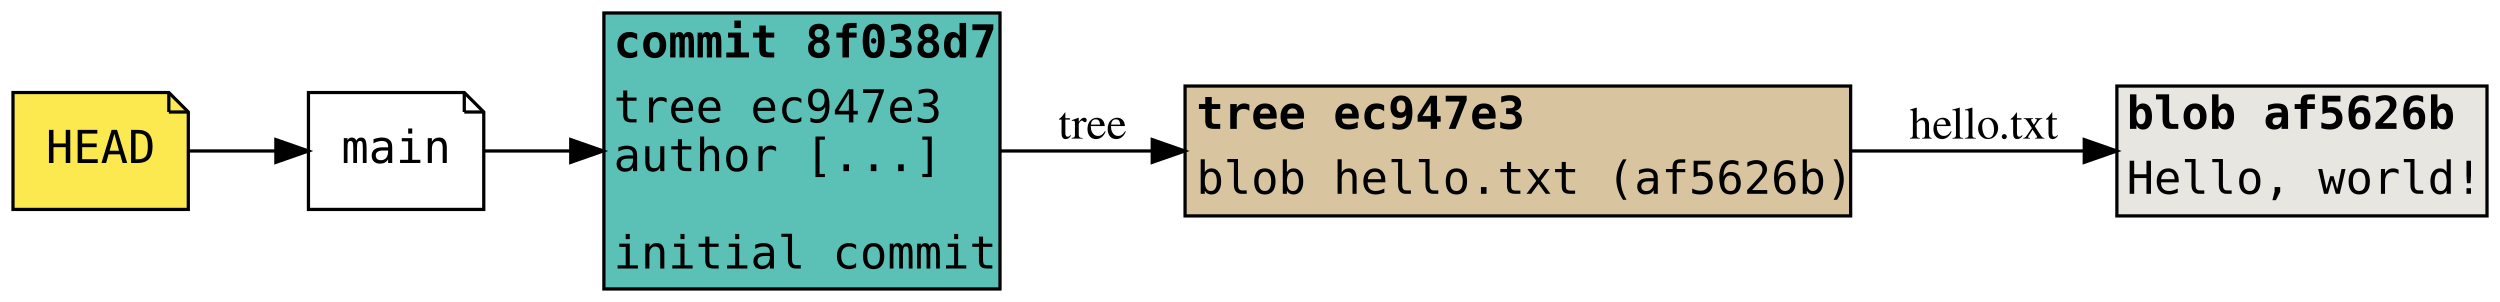
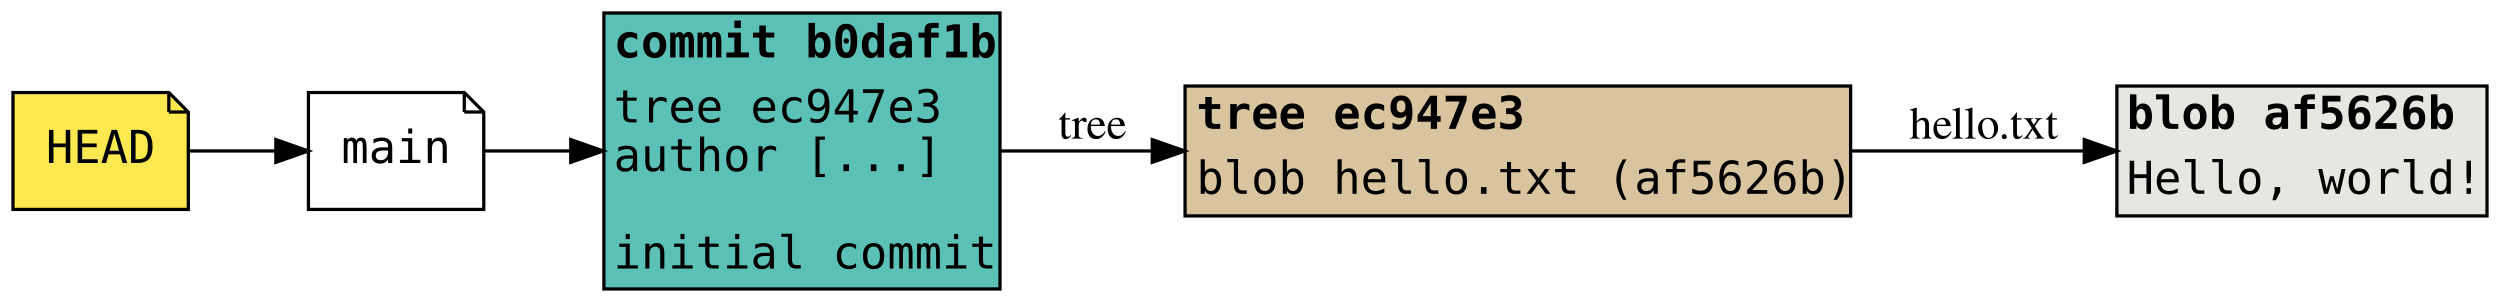
<svg xmlns="http://www.w3.org/2000/svg" width="770pt" height="93pt" viewBox="0.00 0.00 770.00 93.00">
  <g id="graph0" class="graph" transform="scale(1 1) rotate(0) translate(4 89)">
    <polygon fill="white" stroke="transparent" points="-4,4 -4,-89 766,-89 766,4 -4,4" />
    <g id="node1" class="node">
      <polygon fill="#5bc0b5" stroke="transparent" points="182,0 182,-85 304,-85 304,0 182,0" />
-       <text text-anchor="start" x="185" y="-71.3" font-family="monospace" font-weight="bold" font-size="14.00" fill="#000000">commit 8f038d7</text>
+       <text text-anchor="start" x="185" y="-71.3" font-family="monospace" font-weight="bold" font-size="14.00" fill="#000000">commit b0daf1b</text>
      <text text-anchor="start" x="185" y="-51.3" font-family="monospace" font-size="14.00" fill="#000000">tree ec947e3  </text>
      <text text-anchor="start" x="185" y="-36.3" font-family="monospace" font-size="14.00" fill="#000000">author [...]  </text>
      <text text-anchor="start" x="185" y="-21.3" font-family="monospace" font-size="14.00" fill="#000000">              </text>
      <text text-anchor="start" x="185" y="-6.3" font-family="monospace" font-size="14.00" fill="#000000">initial commit</text>
      <polygon fill="none" stroke="#000000" points="182,0 182,-85 304,-85 304,0 182,0" />
    </g>
    <g id="node2" class="node">
      <polygon fill="#d8c59f" stroke="transparent" points="361,-22.5 361,-62.5 566,-62.5 566,-22.5 361,-22.5" />
      <text text-anchor="start" x="364.5" y="-49.3" font-family="monospace" font-weight="bold" font-size="14.00" fill="#000000">tree ec947e3</text>
      <text text-anchor="start" x="364.5" y="-29.3" font-family="monospace" font-size="14.00" fill="#000000">blob hello.txt (af5626b)</text>
      <polygon fill="none" stroke="#000000" points="361,-22.5 361,-62.5 566,-62.5 566,-22.5 361,-22.5" />
    </g>
    <g id="edge1" class="edge">
      <path fill="none" stroke="#000000" d="M304.28,-42.5C318.82,-42.5 334.82,-42.5 350.89,-42.5" />
      <polygon fill="#000000" stroke="#000000" points="350.89,-46 360.89,-42.5 350.89,-39 350.89,-46" />
      <text text-anchor="middle" x="332.5" y="-46.3" font-family="Times,serif" font-size="14.00">tree</text>
    </g>
    <g id="node3" class="node">
      <polygon fill="#e7e6e1" stroke="transparent" points="648,-22.5 648,-62.5 762,-62.5 762,-22.5 648,-22.5" />
      <text text-anchor="start" x="651" y="-49.3" font-family="monospace" font-weight="bold" font-size="14.00" fill="#000000">blob af5626b</text>
      <text text-anchor="start" x="651" y="-29.3" font-family="monospace" font-size="14.00" fill="#000000">Hello, world!</text>
      <polygon fill="none" stroke="#000000" points="648,-22.5 648,-62.5 762,-62.5 762,-22.5 648,-22.5" />
    </g>
    <g id="edge2" class="edge">
      <path fill="none" stroke="#000000" d="M566.07,-42.5C590.28,-42.5 615.51,-42.5 637.67,-42.5" />
      <polygon fill="#000000" stroke="#000000" points="637.95,-46 647.95,-42.5 637.95,-39 637.95,-46" />
      <text text-anchor="middle" x="607" y="-46.3" font-family="Times,serif" font-size="14.00">hello.txt</text>
    </g>
    <g id="node4" class="node">
      <polygon fill="white" stroke="black" points="139,-60.5 91,-60.5 91,-24.5 145,-24.5 145,-54.5 139,-60.5" />
      <polyline fill="none" stroke="black" points="139,-60.5 139,-54.5 " />
      <polyline fill="none" stroke="black" points="145,-54.5 139,-54.5 " />
      <text text-anchor="middle" x="118" y="-38.8" font-family="monospace" font-size="14.00">main</text>
    </g>
    <g id="edge3" class="edge">
      <path fill="none" stroke="black" d="M145.09,-42.5C153.01,-42.5 162.12,-42.5 171.52,-42.5" />
      <polygon fill="black" stroke="black" points="171.79,-46 181.79,-42.5 171.79,-39 171.79,-46" />
    </g>
    <g id="node5" class="node">
      <polygon fill="#fce94f" stroke="black" points="48,-60.5 0,-60.5 0,-24.5 54,-24.5 54,-54.5 48,-60.5" />
      <polyline fill="none" stroke="black" points="48,-60.5 48,-54.5 " />
      <polyline fill="none" stroke="black" points="54,-54.5 48,-54.5 " />
      <text text-anchor="middle" x="27" y="-38.8" font-family="monospace" font-size="14.00">HEAD</text>
    </g>
    <g id="edge4" class="edge">
      <path fill="none" stroke="black" d="M54.22,-42.5C62.55,-42.5 71.91,-42.5 80.82,-42.5" />
      <polygon fill="black" stroke="black" points="80.97,-46 90.97,-42.5 80.97,-39 80.97,-46" />
    </g>
  </g>
</svg>
